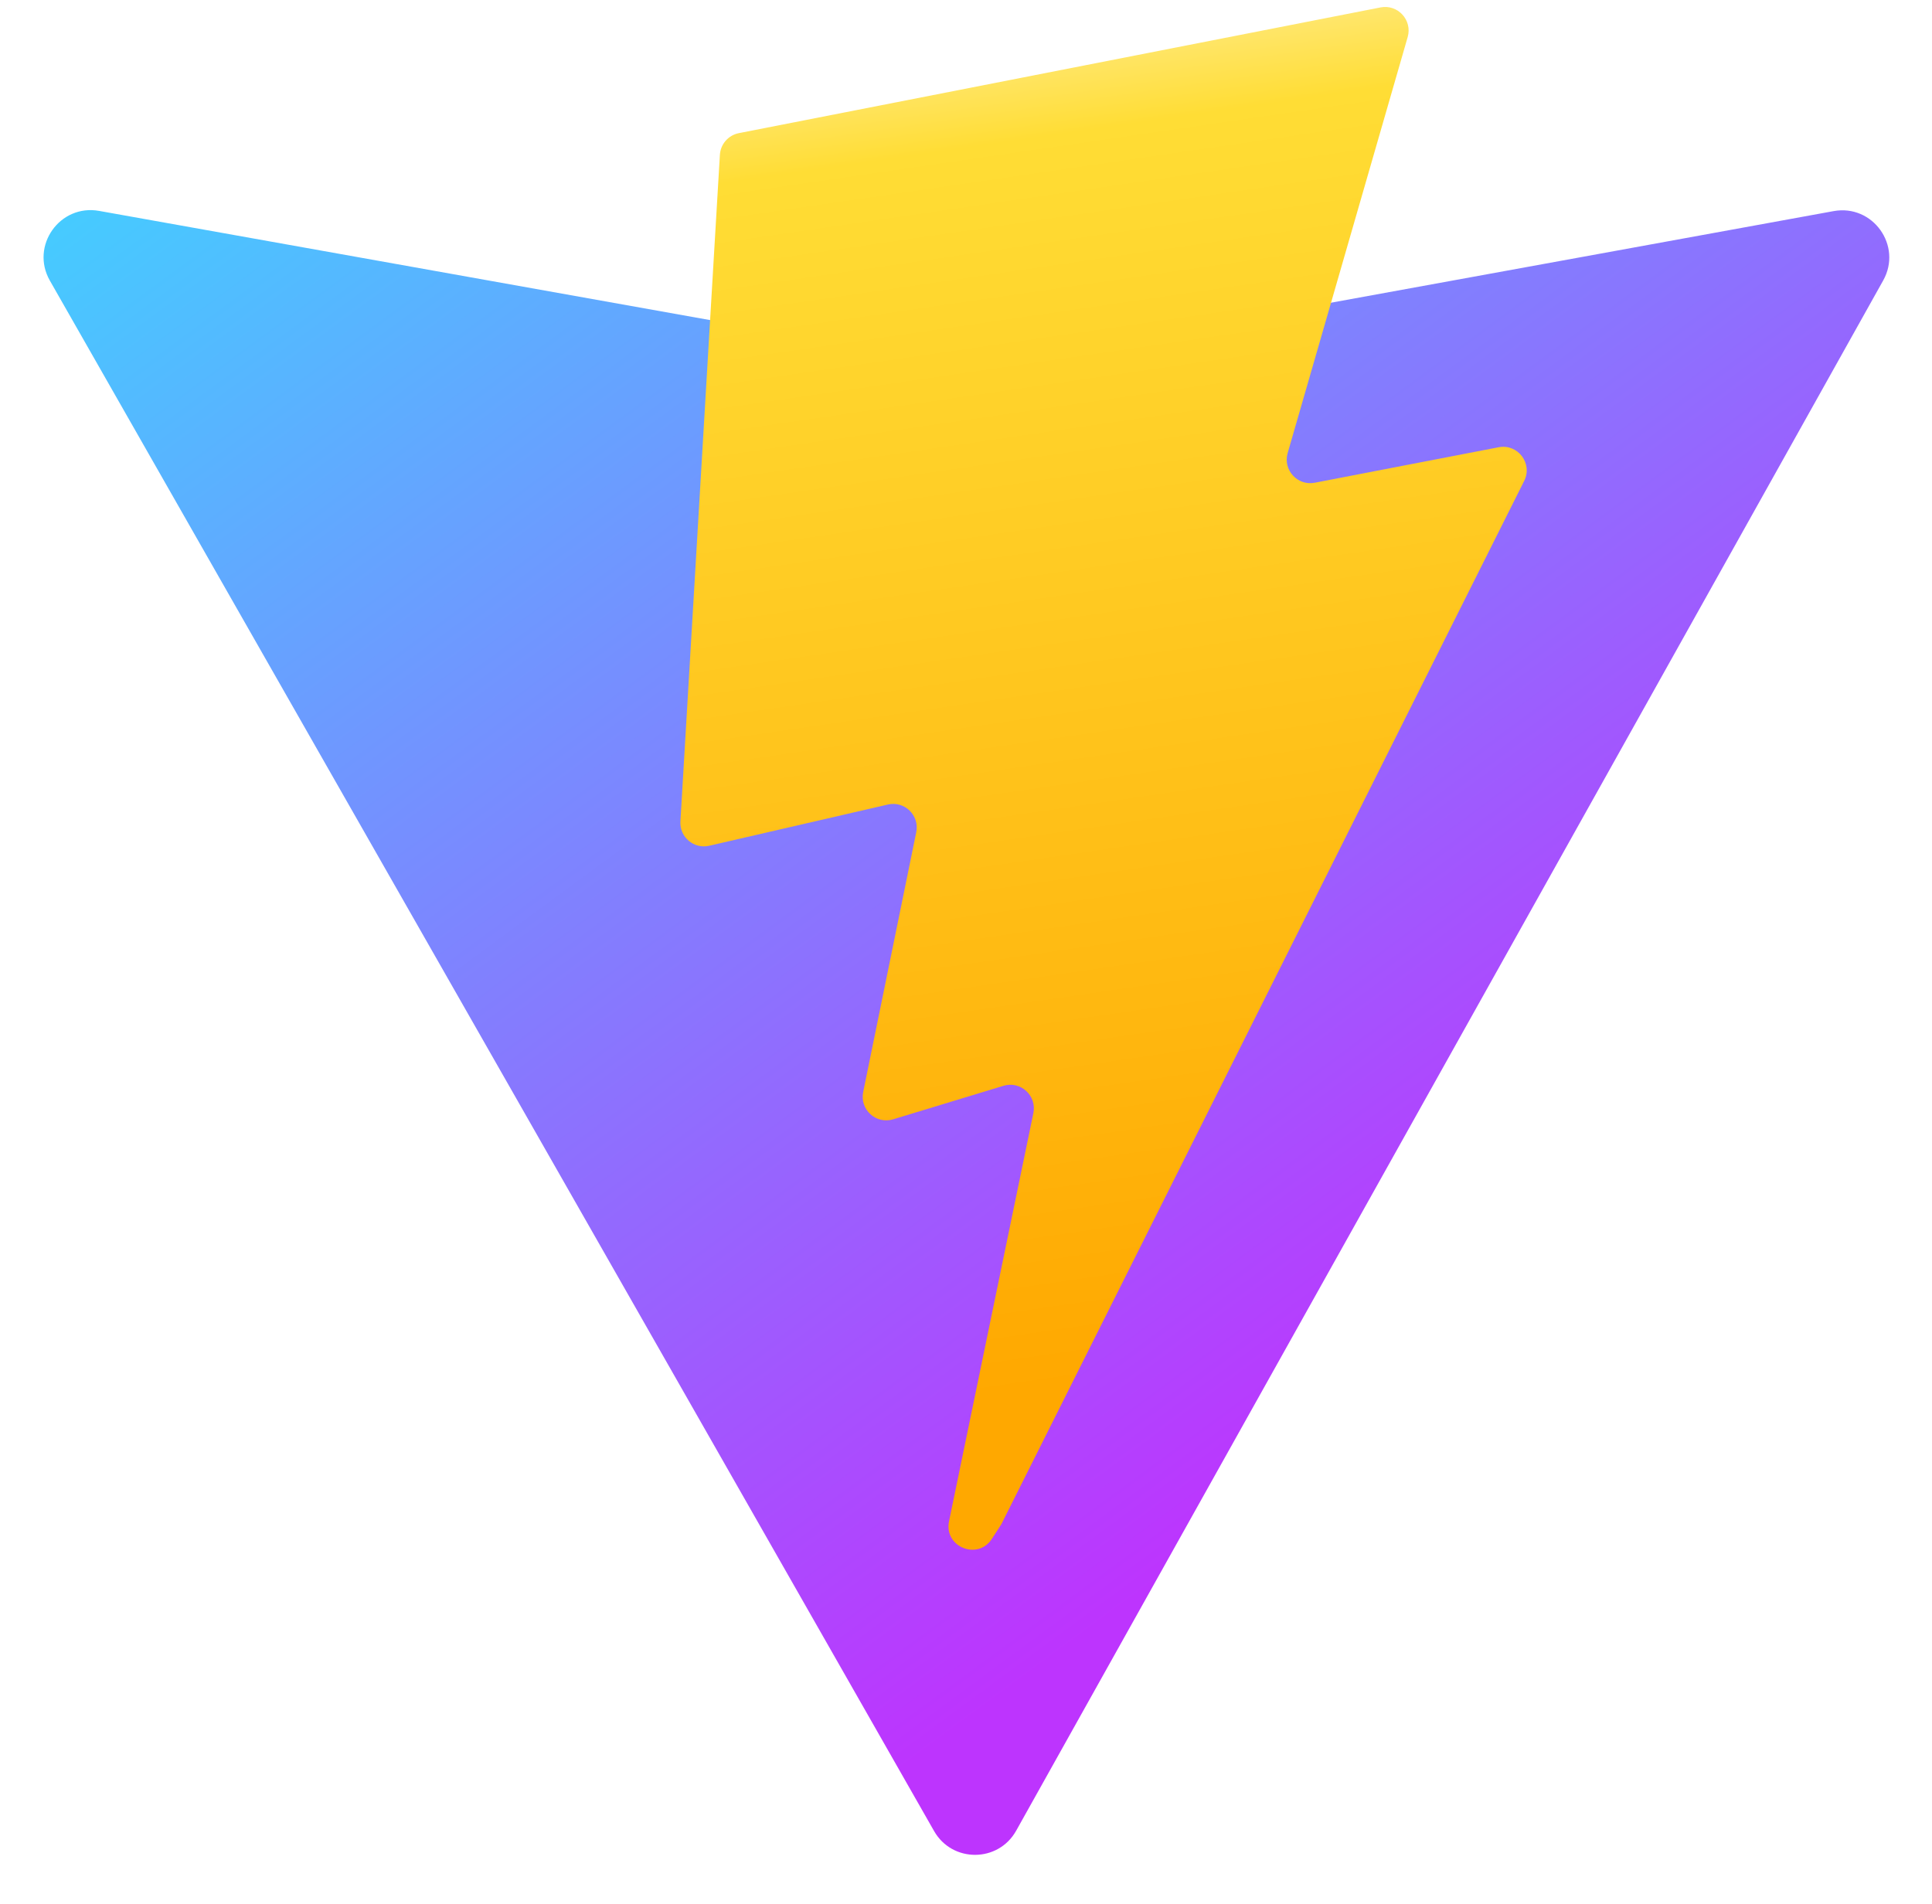
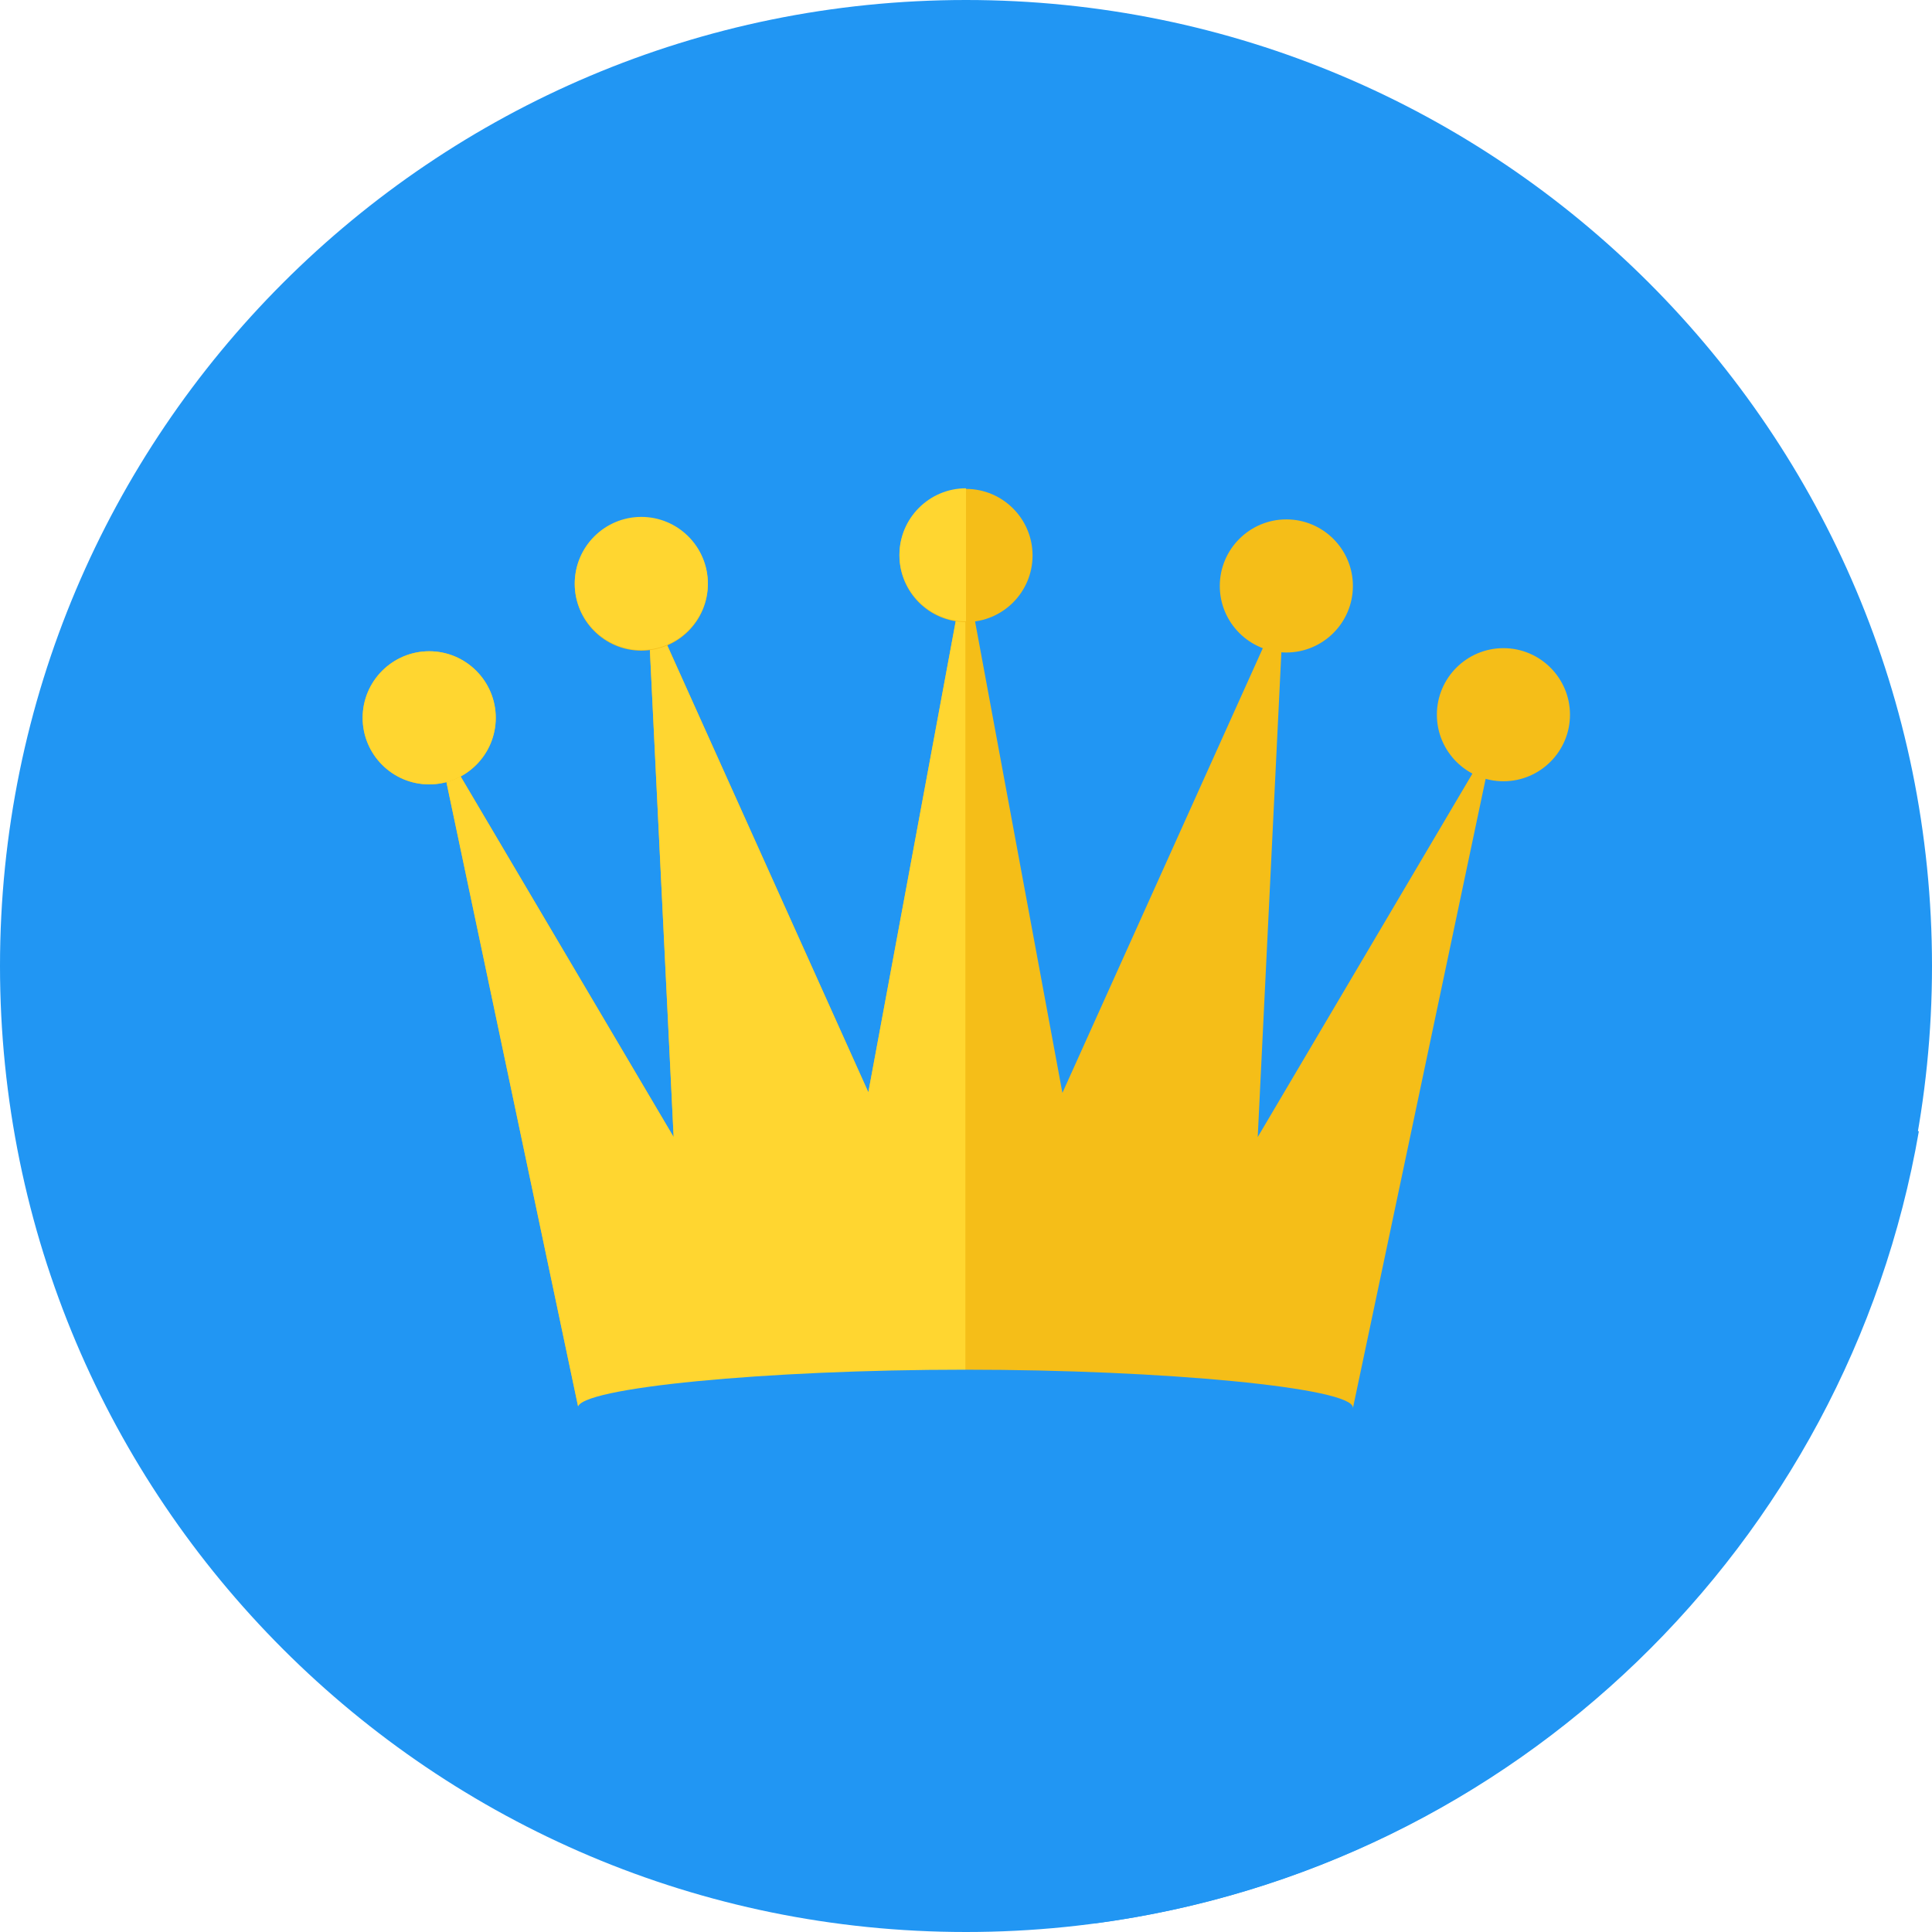
- <svg xmlns="http://www.w3.org/2000/svg" width="410" height="404" viewBox="0 0 410 404" fill="none">
-   <path d="M399.641 59.525L215.643 388.545C211.844 395.338 202.084 395.378 198.228 388.618L10.582 59.556C6.381 52.19 12.68 43.267 21.028 44.759L205.223 77.682C206.398 77.892 207.601 77.89 208.776 77.676L389.119 44.806C397.439 43.289 403.768 52.143 399.641 59.525Z" fill="url(#paint0_linear)" />
-   <path d="M292.965 1.574L156.801 28.255C154.563 28.694 152.906 30.59 152.771 32.866L144.395 174.33C144.198 177.662 147.258 180.248 150.51 179.498L188.42 170.749C191.967 169.931 195.172 173.055 194.443 176.622L183.18 231.775C182.422 235.487 185.907 238.661 189.532 237.56L212.947 230.446C216.577 229.344 220.065 232.527 219.297 236.242L201.398 322.875C200.278 328.294 207.486 331.249 210.492 326.603L212.5 323.5L323.454 102.072C325.312 98.365 322.108 94.137 318.036 94.923L279.014 102.454C275.347 103.161 272.227 99.746 273.262 96.158L298.731 7.867C299.767 4.273 296.636 0.855 292.965 1.574Z" fill="url(#paint1_linear)" />
-   <defs>
-     <linearGradient id="paint0_linear" x1="6" y1="33" x2="235" y2="344" gradientUnits="userSpaceOnUse">
-       <stop stop-color="#41D1FF" />
-       <stop offset="1" stop-color="#BD34FE" />
-     </linearGradient>
-     <linearGradient id="paint1_linear" x1="194.651" y1="8.818" x2="236.076" y2="292.989" gradientUnits="userSpaceOnUse">
-       <stop stop-color="#FFEA83" />
-       <stop offset="0.083" stop-color="#FFDD35" />
-       <stop offset="1" stop-color="#FFA800" />
-     </linearGradient>
-   </defs>
+ <svg xmlns="http://www.w3.org/2000/svg" version="1.1" id="Layer_1" x="0px" y="0px" viewBox="0 0 512 512" style="enable-background:new 0 0 512 512;" xml:space="preserve">
+   <circle style="fill:#2196f3;" cx="256" cy="256" r="256" />
+   <path style="fill:#2196f3;" d="M508.374,299.848L357.378,148.853l-17.639,19.286l-14.835,24.891l-51.761-49.618l-17.308,10.221  l-0.989,29.341l-8.242,17.803l-61.156-54.727l-11.539,17.968l0.66,52.09l-45.826-35.606l-11.539,11.044l35.111,125.28l1.154,56.047  l136.819,136.819c110.937-14.671,199.293-100.388,218.25-210.009L508.374,299.848z" />
+   <path style="fill:#F5BE18;" d="M255.835,150.83L230.12,289.462l-58.519-130.06l6.923,141.929l-62.805-106.324l37.584,178.194  c12.858,0,71.377-10.221,102.696-10.055c53.738,0.329,101.707,5.11,102.532,10.055l37.584-178.194l-62.805,106.324l6.923-141.929  l-58.684,130.225L255.835,150.83z" />
+   <path style="fill:#FFD630;" d="M255.835,150.83L230.12,289.462l-58.519-130.06l6.923,141.929l-62.805-106.324l37.584,178.194l0,0  c3.626-4.946,46.815-10.055,102.532-10.055L255.835,150.83L255.835,150.83z" />
+   <path style="fill:#F5BE18;" d="M113.742,172.59c9.726,0,17.639,7.912,17.639,17.639s-7.912,17.639-17.639,17.639  s-17.639-7.912-17.639-17.639S104.016,172.59,113.742,172.59z M398.424,171.766c9.726,0,17.639,7.912,17.639,17.639  c0,9.726-7.912,17.639-17.639,17.639s-17.639-7.912-17.639-17.639C380.786,179.678,388.698,171.766,398.424,171.766z   M340.894,137.643c9.726,0,17.639,7.912,17.639,17.639c0,9.726-7.912,17.639-17.639,17.639c-9.726,0-17.639-7.912-17.639-17.639  C323.255,145.555,331.168,137.643,340.894,137.643z M256,129.566c9.726,0,17.639,7.912,17.639,17.639  c0,9.726-7.912,17.639-17.639,17.639s-17.639-7.912-17.639-17.639C238.361,137.479,246.275,129.566,256,129.566z M169.952,137.149  c9.726,0,17.639,7.912,17.639,17.639c0,9.726-7.912,17.639-17.639,17.639c-9.726,0-17.639-7.912-17.639-17.639  C152.314,145.061,160.227,137.149,169.952,137.149z" />
+   <path style="fill:#FFD630;" d="M113.742,172.59c9.726,0,17.639,7.912,17.639,17.639s-7.912,17.639-17.639,17.639  s-17.639-7.912-17.639-17.639S104.016,172.59,113.742,172.59z M256,129.401v35.276c-9.726,0-17.639-7.912-17.639-17.639  C238.361,137.313,246.275,129.401,256,129.401z M169.952,136.984c9.726,0,17.639,7.912,17.639,17.639  c0,9.726-7.912,17.639-17.639,17.639c-9.726,0-17.639-7.912-17.639-17.639C152.314,144.897,160.227,136.984,169.952,136.984z" />
+   <path style="fill:#2196f3;" d="M255.835,362.982c52.584,0,102.696,4.78,102.696,10.055s-45.991,9.561-102.696,9.561  s-102.696-4.286-102.696-9.561s50.112-10.055,102.532-10.055H255.835z" />
+   <g>
+ </g>
+   <g>
+ </g>
+   <g>
+ </g>
+   <g>
+ </g>
+   <g>
+ </g>
+   <g>
+ </g>
+   <g>
+ </g>
+   <g>
+ </g>
+   <g>
+ </g>
+   <g>
+ </g>
+   <g>
+ </g>
+   <g>
+ </g>
+   <g>
+ </g>
+   <g>
+ </g>
+   <g>
+ </g>
</svg>
